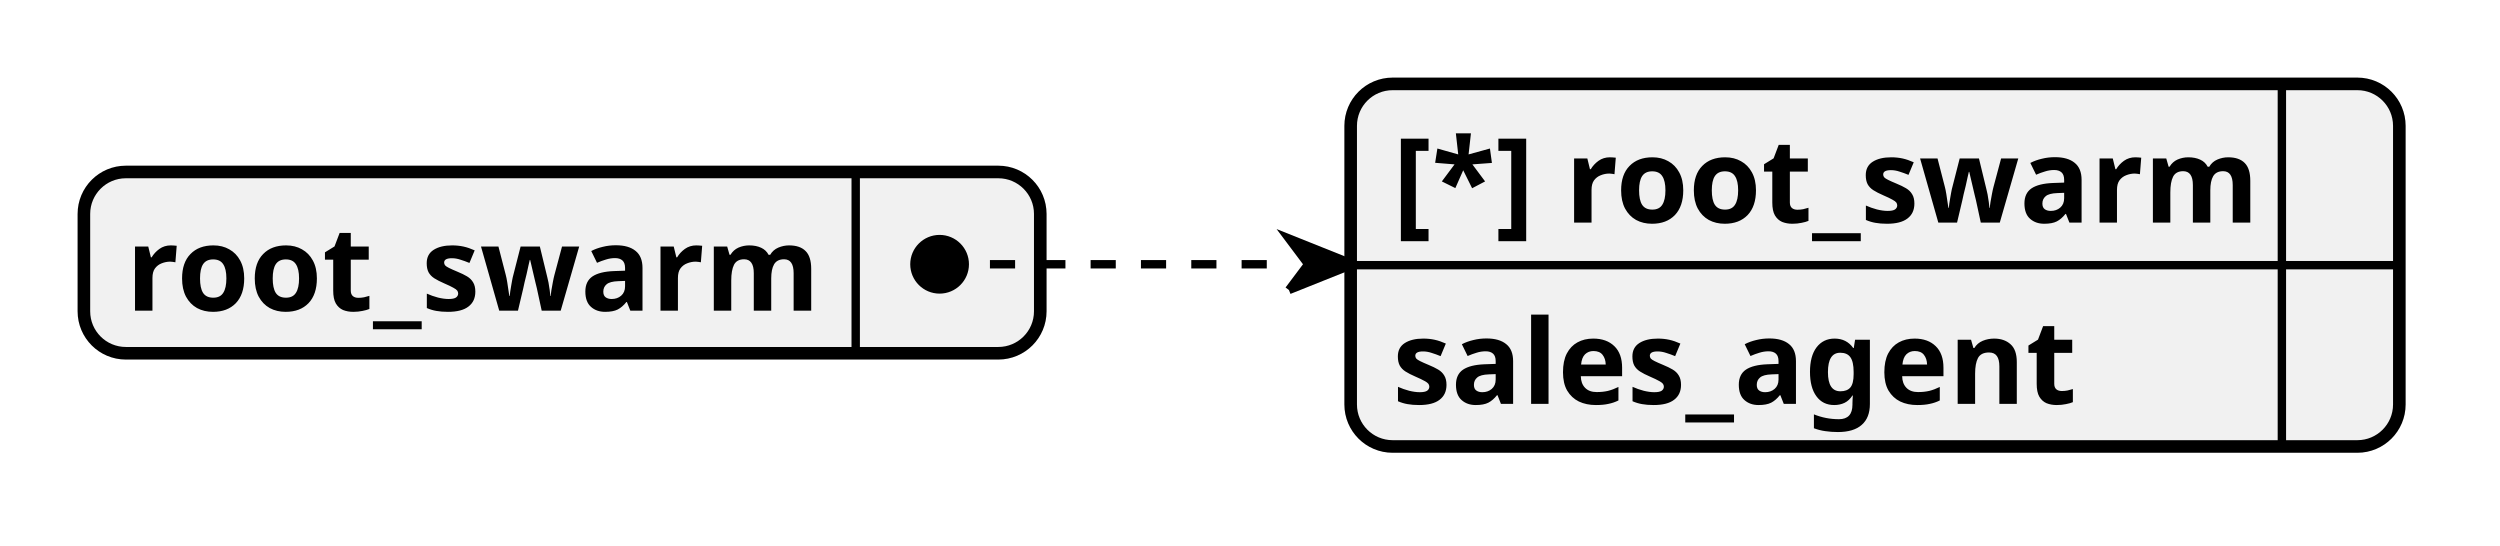
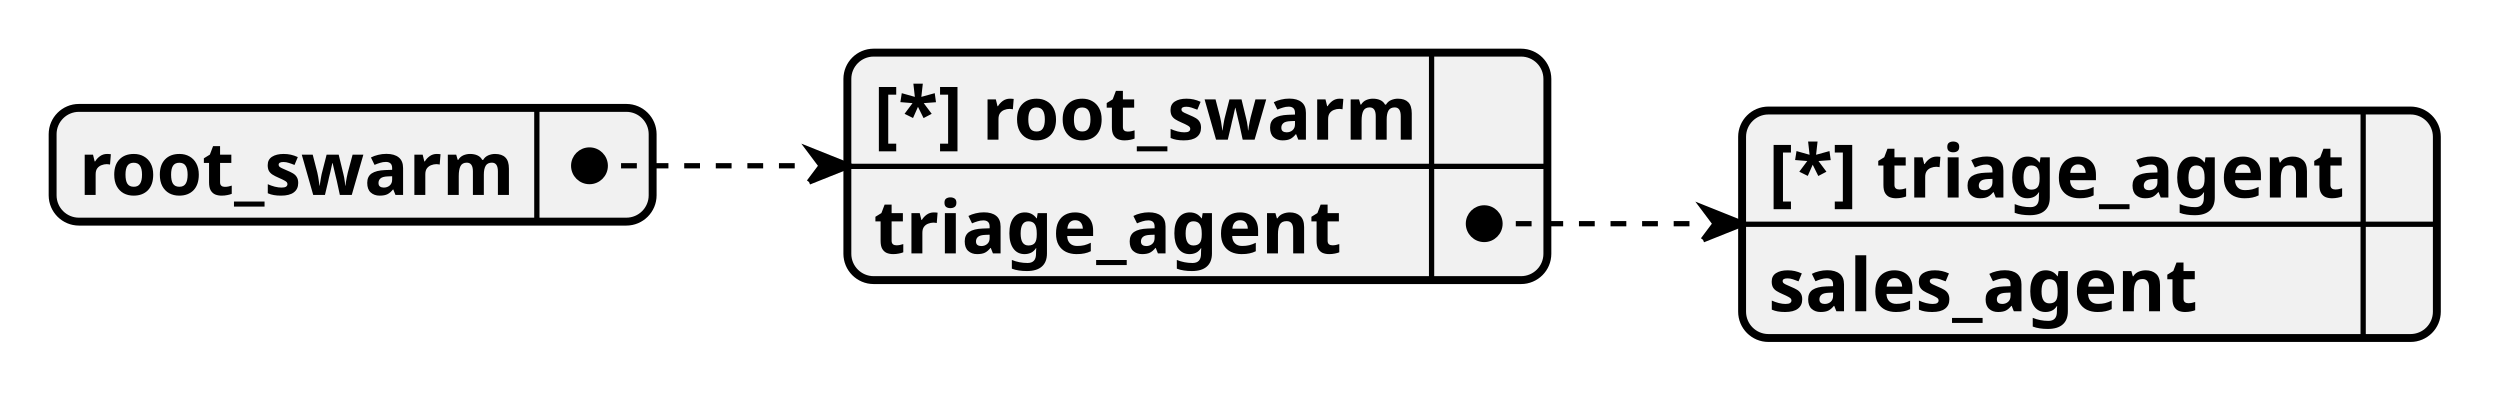
- <svg xmlns="http://www.w3.org/2000/svg" contentStyleType="text/css" height="65px" preserveAspectRatio="none" style="width:298px;height:65px;background:#FFFFFF;" version="1.1" viewBox="0 0 298 65" width="298px" zoomAndPan="magnify">
+ <svg xmlns="http://www.w3.org/2000/svg" contentStyleType="text/css" height="76px" preserveAspectRatio="none" style="width:475px;height:76px;background:#FFFFFF;" version="1.1" viewBox="0 0 475 76" width="475px" zoomAndPan="magnify">
  <defs />
  <g>
    <rect fill="#F1F1F1" height="21.609" rx="5" ry="5" style="stroke:#F1F1F1;stroke-width:1.5;" width="114" x="10" y="20.5" />
    <text fill="#000000" font-family="sans-serif" font-size="14" font-weight="bold" lengthAdjust="spacing" textLength="82" x="15" y="37.033">root_swarm</text>
    <text fill="#000000" font-family="sans-serif" font-size="14" lengthAdjust="spacing" textLength="12" x="107" y="37.033">   </text>
    <line style="stroke:#000000;stroke-width:1.0;" x1="102" x2="102" y1="20.5" y2="42.109" />
    <rect fill="none" height="21.609" rx="5" ry="5" style="stroke:#000000;stroke-width:1.5;" width="114" x="10" y="20.5" />
-     <rect fill="#F1F1F1" height="43.219" rx="5" ry="5" style="stroke:#F1F1F1;stroke-width:1.5;" width="125" x="161" y="10" />
+     <rect fill="#F1F1F1" height="43.219" rx="5" ry="5" style="stroke:#F1F1F1;stroke-width:1.5;" width="133" x="161" y="10" />
    <text fill="#000000" font-family="sans-serif" font-size="14" font-weight="bold" lengthAdjust="spacing" textLength="101" x="166" y="26.533">[*] root_swarm</text>
    <text fill="#000000" font-family="sans-serif" font-size="14" lengthAdjust="spacing" textLength="4" x="277" y="26.533"> </text>
    <line style="stroke:#000000;stroke-width:1.0;" x1="272" x2="272" y1="10" y2="31.609" />
-     <line style="stroke:#000000;stroke-width:1.0;" x1="161" x2="286" y1="31.609" y2="31.609" />
-     <text fill="#000000" font-family="sans-serif" font-size="14" font-weight="bold" lengthAdjust="spacing" textLength="85" x="166" y="48.143">sales_agent</text>
-     <text fill="#000000" font-family="sans-serif" font-size="14" lengthAdjust="spacing" textLength="4" x="277" y="48.143"> </text>
+     <line style="stroke:#000000;stroke-width:1.0;" x1="161" x2="294" y1="31.609" y2="31.609" />
+     <text fill="#000000" font-family="sans-serif" font-size="14" font-weight="bold" lengthAdjust="spacing" textLength="89" x="166" y="48.143">triage_agent</text>
+     <text fill="#000000" font-family="sans-serif" font-size="14" lengthAdjust="spacing" textLength="12" x="277" y="48.143">   </text>
    <line style="stroke:#000000;stroke-width:1.0;" x1="272" x2="272" y1="31.609" y2="53.219" />
-     <rect fill="none" height="43.219" rx="5" ry="5" style="stroke:#000000;stroke-width:1.5;" width="125" x="161" y="10" />
-     <path d="M112,31.5 L125,31.5 C134.263,31.5 144.019,31.5 153.639,31.5 " fill="none" style="stroke:#000000;stroke-width:1.0;stroke-dasharray:3.0,3.0;" />
-     <path d="M153.639,34.569 L155.941,31.5 L153.639,28.43 L161.313,31.5 L153.639,34.569 " fill="#000000" style="stroke:#000000;stroke-width:1.0;" />
+     <rect fill="none" height="43.219" rx="5" ry="5" style="stroke:#000000;stroke-width:1.5;" width="133" x="161" y="10" />
+     <rect fill="#F1F1F1" height="43.219" rx="5" ry="5" style="stroke:#F1F1F1;stroke-width:1.5;" width="132" x="331" y="21" />
+     <text fill="#000000" font-family="sans-serif" font-size="14" font-weight="bold" lengthAdjust="spacing" textLength="108" x="336" y="37.533">[*] triage_agent</text>
+     <text fill="#000000" font-family="sans-serif" font-size="14" lengthAdjust="spacing" textLength="4" x="454" y="37.533"> </text>
+     <line style="stroke:#000000;stroke-width:1.0;" x1="449" x2="449" y1="21" y2="42.609" />
+     <line style="stroke:#000000;stroke-width:1.0;" x1="331" x2="463" y1="42.609" y2="42.609" />
+     <text fill="#000000" font-family="sans-serif" font-size="14" font-weight="bold" lengthAdjust="spacing" textLength="85" x="336" y="59.143">sales_agent</text>
+     <text fill="#000000" font-family="sans-serif" font-size="14" lengthAdjust="spacing" textLength="4" x="454" y="59.143"> </text>
+     <line style="stroke:#000000;stroke-width:1.0;" x1="449" x2="449" y1="42.609" y2="64.219" />
+     <rect fill="none" height="43.219" rx="5" ry="5" style="stroke:#000000;stroke-width:1.5;" width="132" x="331" y="21" />
+     <path d="M282,42.5 L295,42.5 C304.247,42.5 313.967,42.5 323.578,42.5 " fill="none" style="stroke:#000000;stroke-width:1.0;stroke-dasharray:3.0,3.0;" />
+     <path d="M323.578,45.569 L325.88,42.5 L323.578,39.431 L331.252,42.5 L323.578,45.569 " fill="#000000" style="stroke:#000000;stroke-width:1.0;" />
+     <ellipse cx="282" cy="42.5" fill="#000000" rx="3" ry="3" style="stroke:#000000;stroke-width:1.0;" />
+     <path d="M112,31.5 L125,31.5 C134.292,31.5 144.06,31.5 153.719,31.5 " fill="none" style="stroke:#000000;stroke-width:1.0;stroke-dasharray:3.0,3.0;" />
+     <path d="M153.719,34.585 L156.032,31.5 L153.719,28.415 L161.43,31.5 L153.719,34.585 " fill="#000000" style="stroke:#000000;stroke-width:1.0;" />
    <ellipse cx="112" cy="31.5" fill="#000000" rx="3" ry="3" style="stroke:#000000;stroke-width:1.0;" />
  </g>
</svg>
